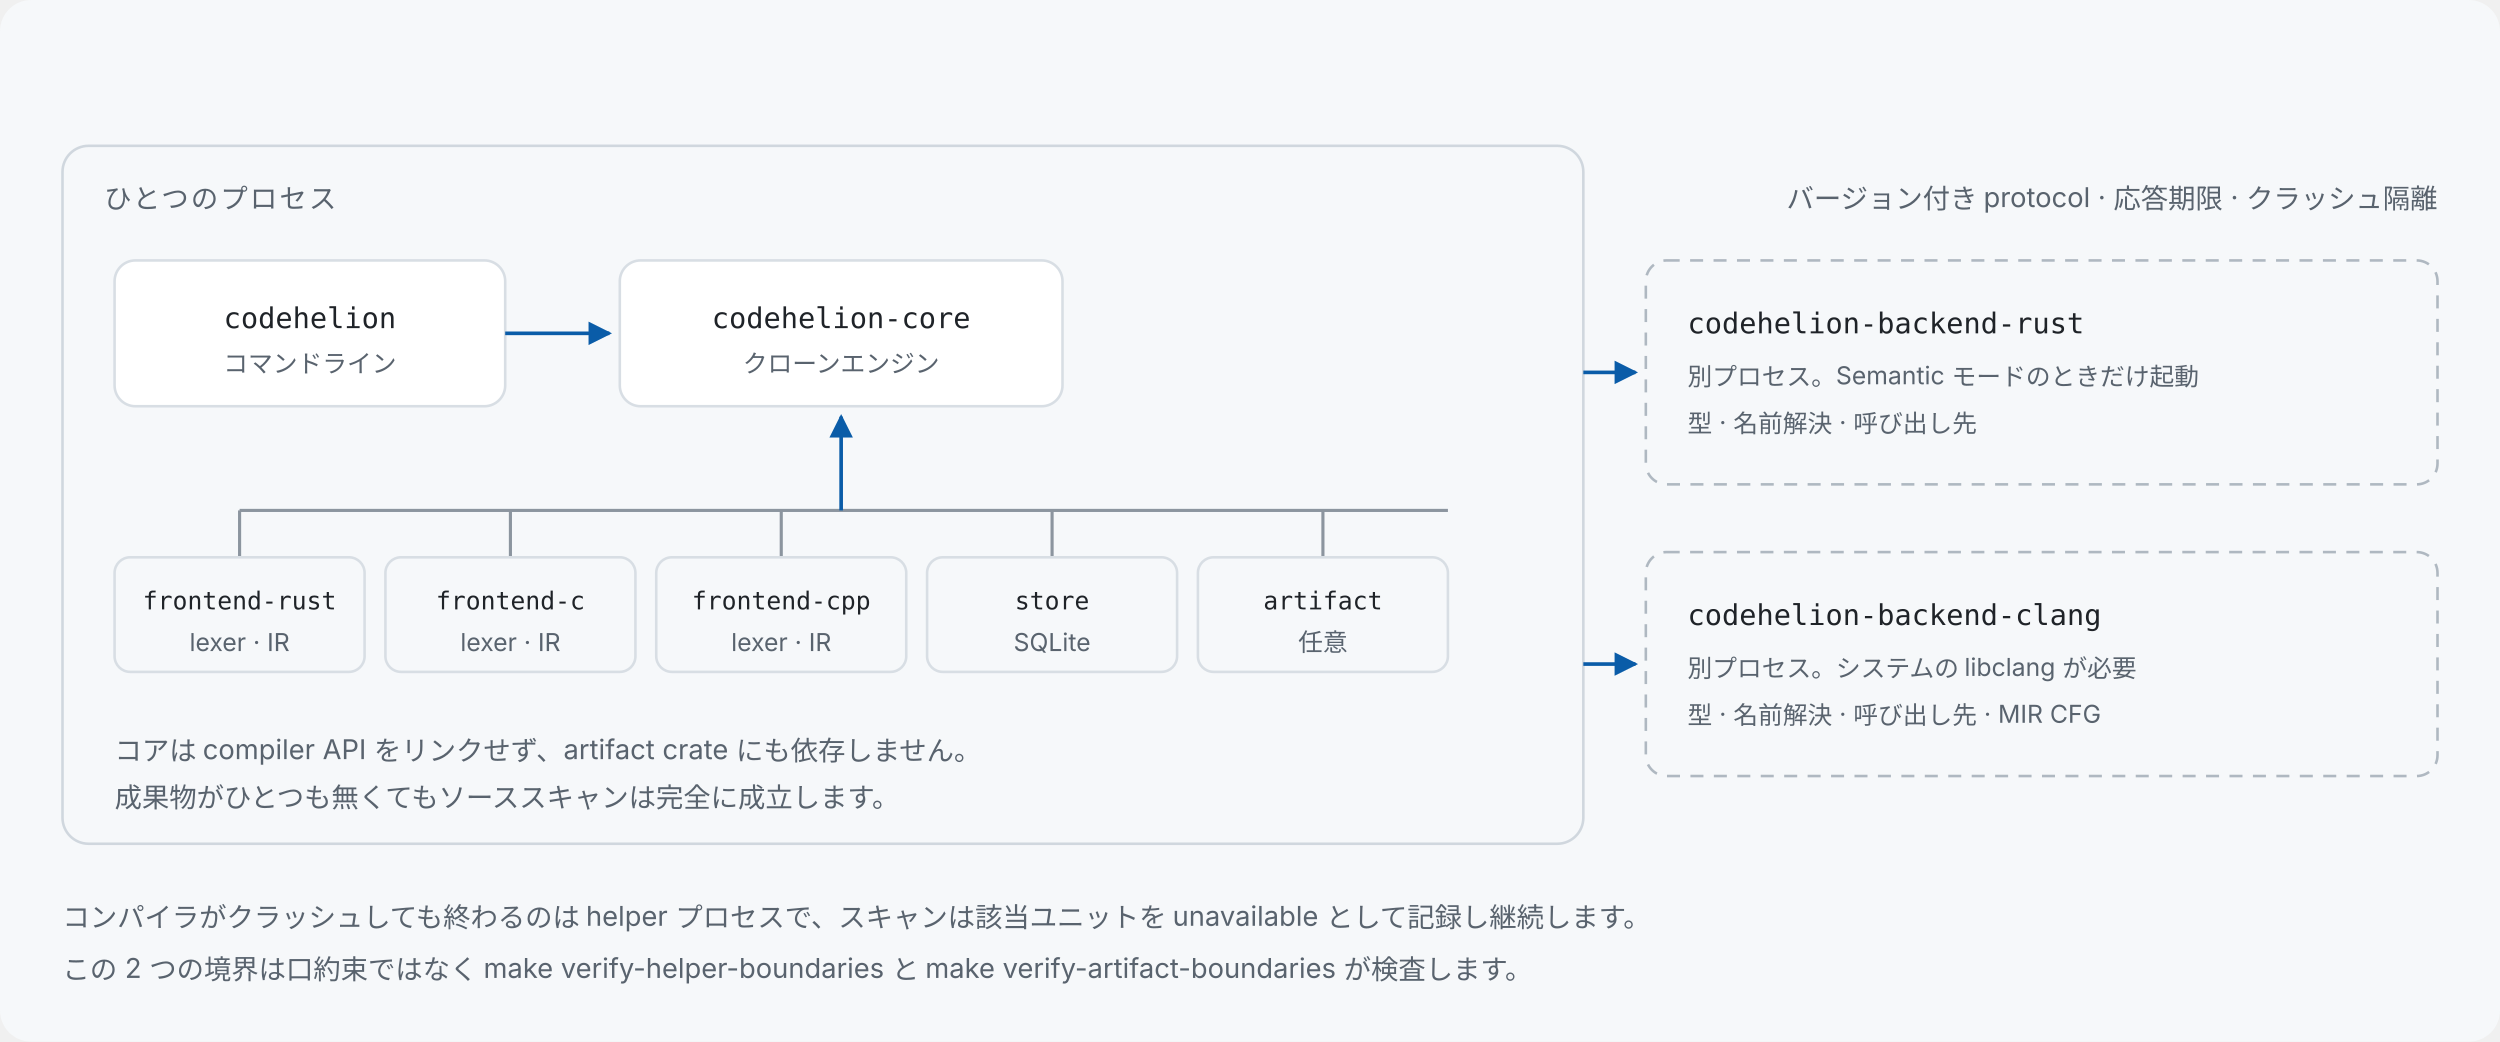
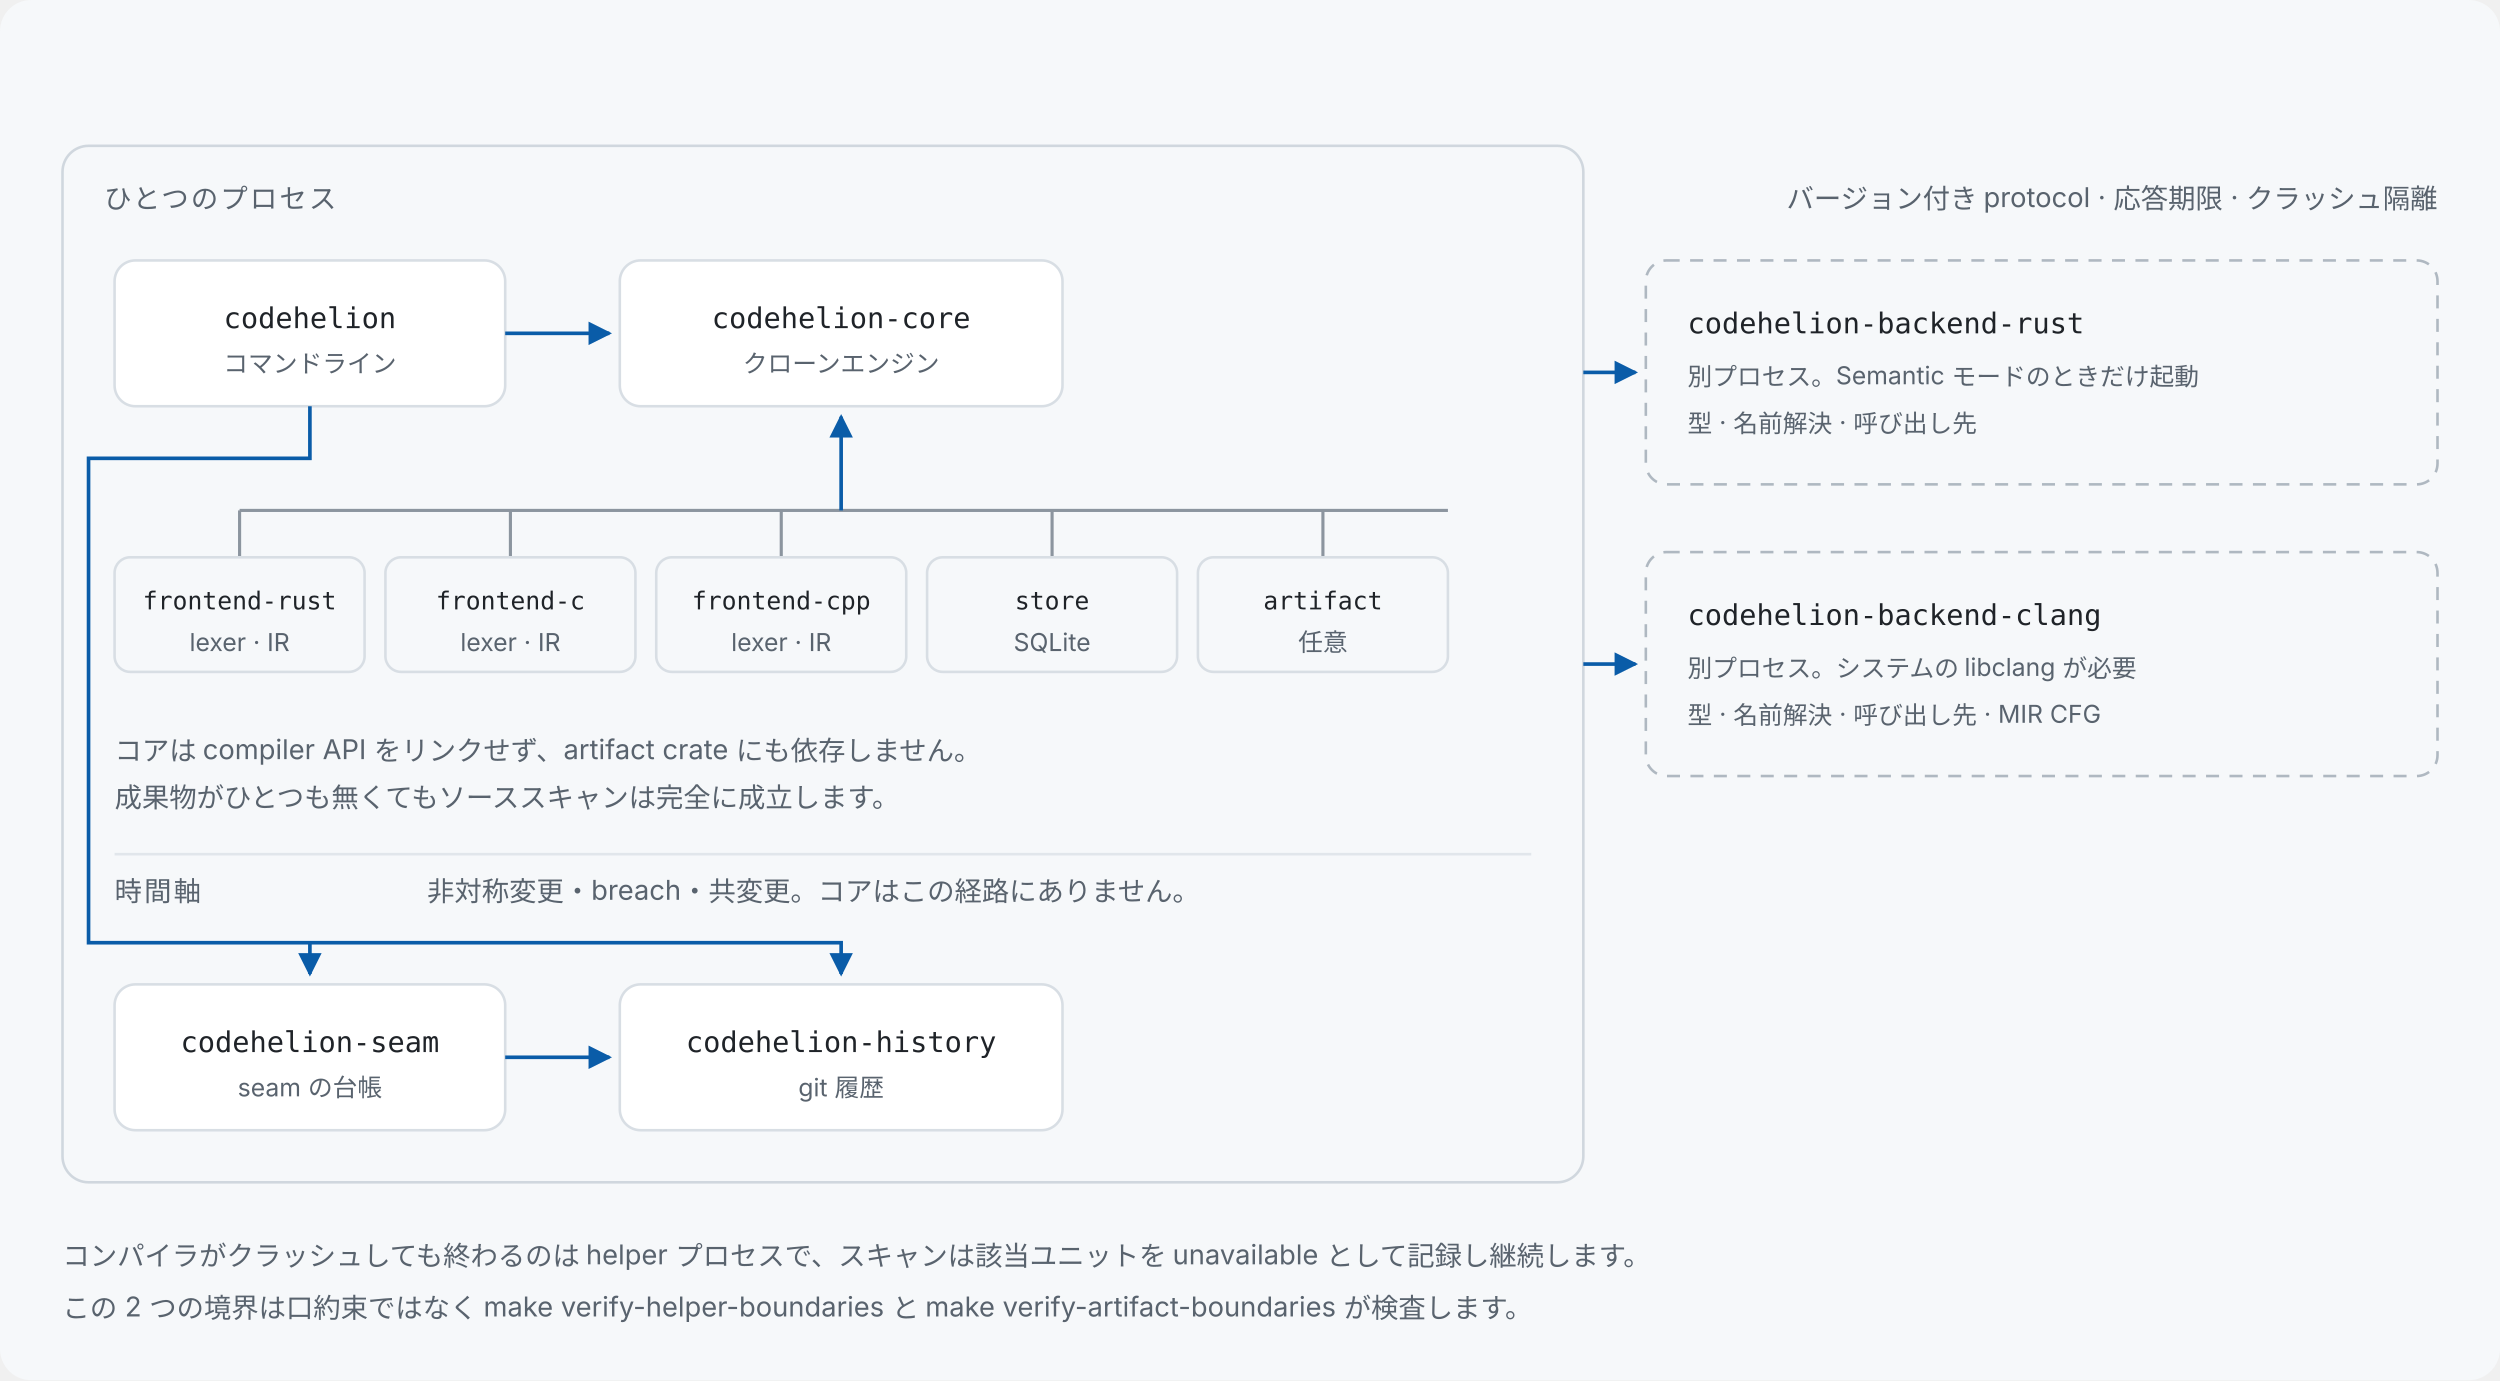
- <svg xmlns="http://www.w3.org/2000/svg" viewBox="0 0 960 400" width="960" height="400" role="img" aria-labelledby="ttl dsc">
+ <svg xmlns="http://www.w3.org/2000/svg" viewBox="0 0 960 530" width="960" height="530" role="img" aria-labelledby="ttl dsc">
  <style>
    .bg    { fill:#f6f8fa }
    .frame { fill:none; stroke:#d0d7de }
    .box   { fill:#ffffff; stroke:#d8dee4 }
    .box2  { fill:#f6f8fa; stroke:#d8dee4 }
    .ext   { fill:none; stroke:#afb8c1; stroke-dasharray:5 4 }
    .rule  { stroke:#e1e6eb }
    .ln    { fill:none; stroke:#0a5ca8; stroke-width:1.4 }
    .lnb   { fill:none; stroke:#8c959f; stroke-width:1.2 }
    .ah    { fill:#0a5ca8 }
    text   { font-family:Inter,"Helvetica Neue","Hiragino Sans","Noto Sans JP",Arial,sans-serif; fill:#1f2328 }
    .h     { font-size:12.5px }
    .s     { font-size:10.5px; fill:#59636e }
    .xs    { font-size:9.5px; fill:#59636e }
    .lbl   { font-size:10.5px; fill:#59636e; letter-spacing:.08em }
    .mono  { font-family:ui-monospace,SFMono-Regular,Menlo,Consolas,monospace }
    .m11   { font-size:11px }
    .m95   { font-size:9.5px }
    @media (prefers-color-scheme: dark) {
      .bg{fill:#0d1117} .frame{stroke:#30363d} .box{fill:#161b22;stroke:#30363d}
      .box2{fill:#11161c;stroke:#30363d} .ext{stroke:#484f58} .rule{stroke:#21262d}
      .ln{stroke:#79b8ff} .lnb{stroke:#6e7781} .ah{fill:#79b8ff}
      text{fill:#e6edf3} .s{fill:#8b949e} .xs{fill:#8b949e} .lbl{fill:#8b949e}
    }
  </style>
  <defs>
    <marker id="a" markerUnits="userSpaceOnUse" markerWidth="9" markerHeight="9" refX="8" refY="4.5" orient="auto">
      <path class="ah" d="M0,0 L9,4.5 L0,9 z" />
    </marker>
  </defs>
-   <rect class="bg" x="0" y="0" width="960" height="400" rx="12" />
-   <rect class="frame" x="24" y="56" width="584" height="268" rx="10" />
+   <rect class="bg" x="0" y="0" width="960" height="530" rx="12" />
+   <rect class="frame" x="24" y="56" width="584" height="398" rx="10" />
  <text class="lbl" x="40" y="80">ひとつのプロセス</text>
  <rect class="box" x="44" y="100" width="150" height="56" rx="8" />
  <text class="mono m11" x="119" y="126" text-anchor="middle">codehelion</text>
  <text class="xs" x="119" y="143" text-anchor="middle">コマンドライン</text>
  <rect class="box" x="238" y="100" width="170" height="56" rx="8" />
  <text class="mono m11" x="323" y="126" text-anchor="middle">codehelion-core</text>
  <text class="xs" x="323" y="143" text-anchor="middle">クローンエンジン</text>
  <path class="ln" d="M194,128 L234,128" marker-end="url(#a)" />
  <path class="lnb" d="M92,196 L556,196" />
  <path class="ln" d="M323,196 L323,160" marker-end="url(#a)" />
  <path class="lnb" d="M92,196 L92,214 M196,196 L196,214 M300,196 L300,214 M404,196 L404,214 M508,196 L508,214" />
  <rect class="box2" x="44" y="214" width="96" height="44" rx="6" />
  <text class="mono m95" x="92" y="234" text-anchor="middle">frontend-rust</text>
  <text class="xs" x="92" y="250" text-anchor="middle">lexer · IR</text>
  <rect class="box2" x="148" y="214" width="96" height="44" rx="6" />
  <text class="mono m95" x="196" y="234" text-anchor="middle">frontend-c</text>
  <text class="xs" x="196" y="250" text-anchor="middle">lexer · IR</text>
  <rect class="box2" x="252" y="214" width="96" height="44" rx="6" />
  <text class="mono m95" x="300" y="234" text-anchor="middle">frontend-cpp</text>
  <text class="xs" x="300" y="250" text-anchor="middle">lexer · IR</text>
  <rect class="box2" x="356" y="214" width="96" height="44" rx="6" />
  <text class="mono m95" x="404" y="234" text-anchor="middle">store</text>
  <text class="xs" x="404" y="250" text-anchor="middle">SQLite</text>
  <rect class="box2" x="460" y="214" width="96" height="44" rx="6" />
  <text class="mono m95" x="508" y="234" text-anchor="middle">artifact</text>
  <text class="xs" x="508" y="250" text-anchor="middle">任意</text>
  <text class="s" x="44" y="292">コアは compiler API をリンクせず、artifact crate にも依存しません。</text>
  <text class="s" x="44" y="310">成果物がひとつも無くてもソーススキャンは完全に成立します。</text>
+   <path class="rule" d="M44,328 L588,328" />
+   <text class="lbl" x="44" y="346">時間軸</text>
+   <text class="s" x="164" y="346">非対称変更・breach・共変更。コアはこの経路にありません。</text>
+   <path class="ln" d="M119,156 L119,176 L34,176 L34,362 L323,362 L323,374" marker-end="url(#a)" />
+   <path class="ln" d="M119,362 L119,374" marker-end="url(#a)" />
+   <rect class="box" x="44" y="378" width="150" height="56" rx="8" />
+   <text class="mono m11" x="119" y="404" text-anchor="middle">codehelion-seam</text>
+   <text class="xs" x="119" y="421" text-anchor="middle">seam の台帳</text>
+   <rect class="box" x="238" y="378" width="170" height="56" rx="8" />
+   <text class="mono m11" x="323" y="404" text-anchor="middle">codehelion-history</text>
+   <text class="xs" x="323" y="421" text-anchor="middle">git 履歴</text>
+   <path class="ln" d="M194,406 L234,406" marker-end="url(#a)" />
  <text class="s" x="936" y="80" text-anchor="end">バージョン付き protocol · 応答期限 · クラッシュ隔離</text>
  <rect class="ext" x="632" y="100" width="304" height="86" rx="8" />
  <text class="mono m11" x="648" y="128">codehelion-backend-rust</text>
  <text class="xs" x="648" y="148">別プロセス。Semantic モードのときだけ起動</text>
  <text class="xs" x="648" y="166">型 · 名前解決 · 呼び出し先</text>
  <rect class="ext" x="632" y="212" width="304" height="86" rx="8" />
  <text class="mono m11" x="648" y="240">codehelion-backend-clang</text>
  <text class="xs" x="648" y="260">別プロセス。システムの libclang が必要</text>
  <text class="xs" x="648" y="278">型 · 名前解決 · 呼び出し先 · MIR CFG</text>
  <path class="ln" d="M608,143 L628,143" marker-end="url(#a)" />
  <path class="ln" d="M608,255 L628,255" marker-end="url(#a)" />
-   <text class="s" x="24" y="356">コンパイラがクラッシュしても終わるのは helper プロセスで、スキャンは該当ユニットを unavailable として記録し継続します。</text>
-   <text class="s" x="24" y="376">この 2 つの境界は口約束ではなく make verify-helper-boundaries と make verify-artifact-boundaries が検査します。</text>
+   <text class="s" x="24" y="486">コンパイラがクラッシュしても終わるのは helper プロセスで、スキャンは該当ユニットを unavailable として記録し継続します。</text>
+   <text class="s" x="24" y="506">この 2 つの境界は口約束ではなく make verify-helper-boundaries と make verify-artifact-boundaries が検査します。</text>
</svg>
